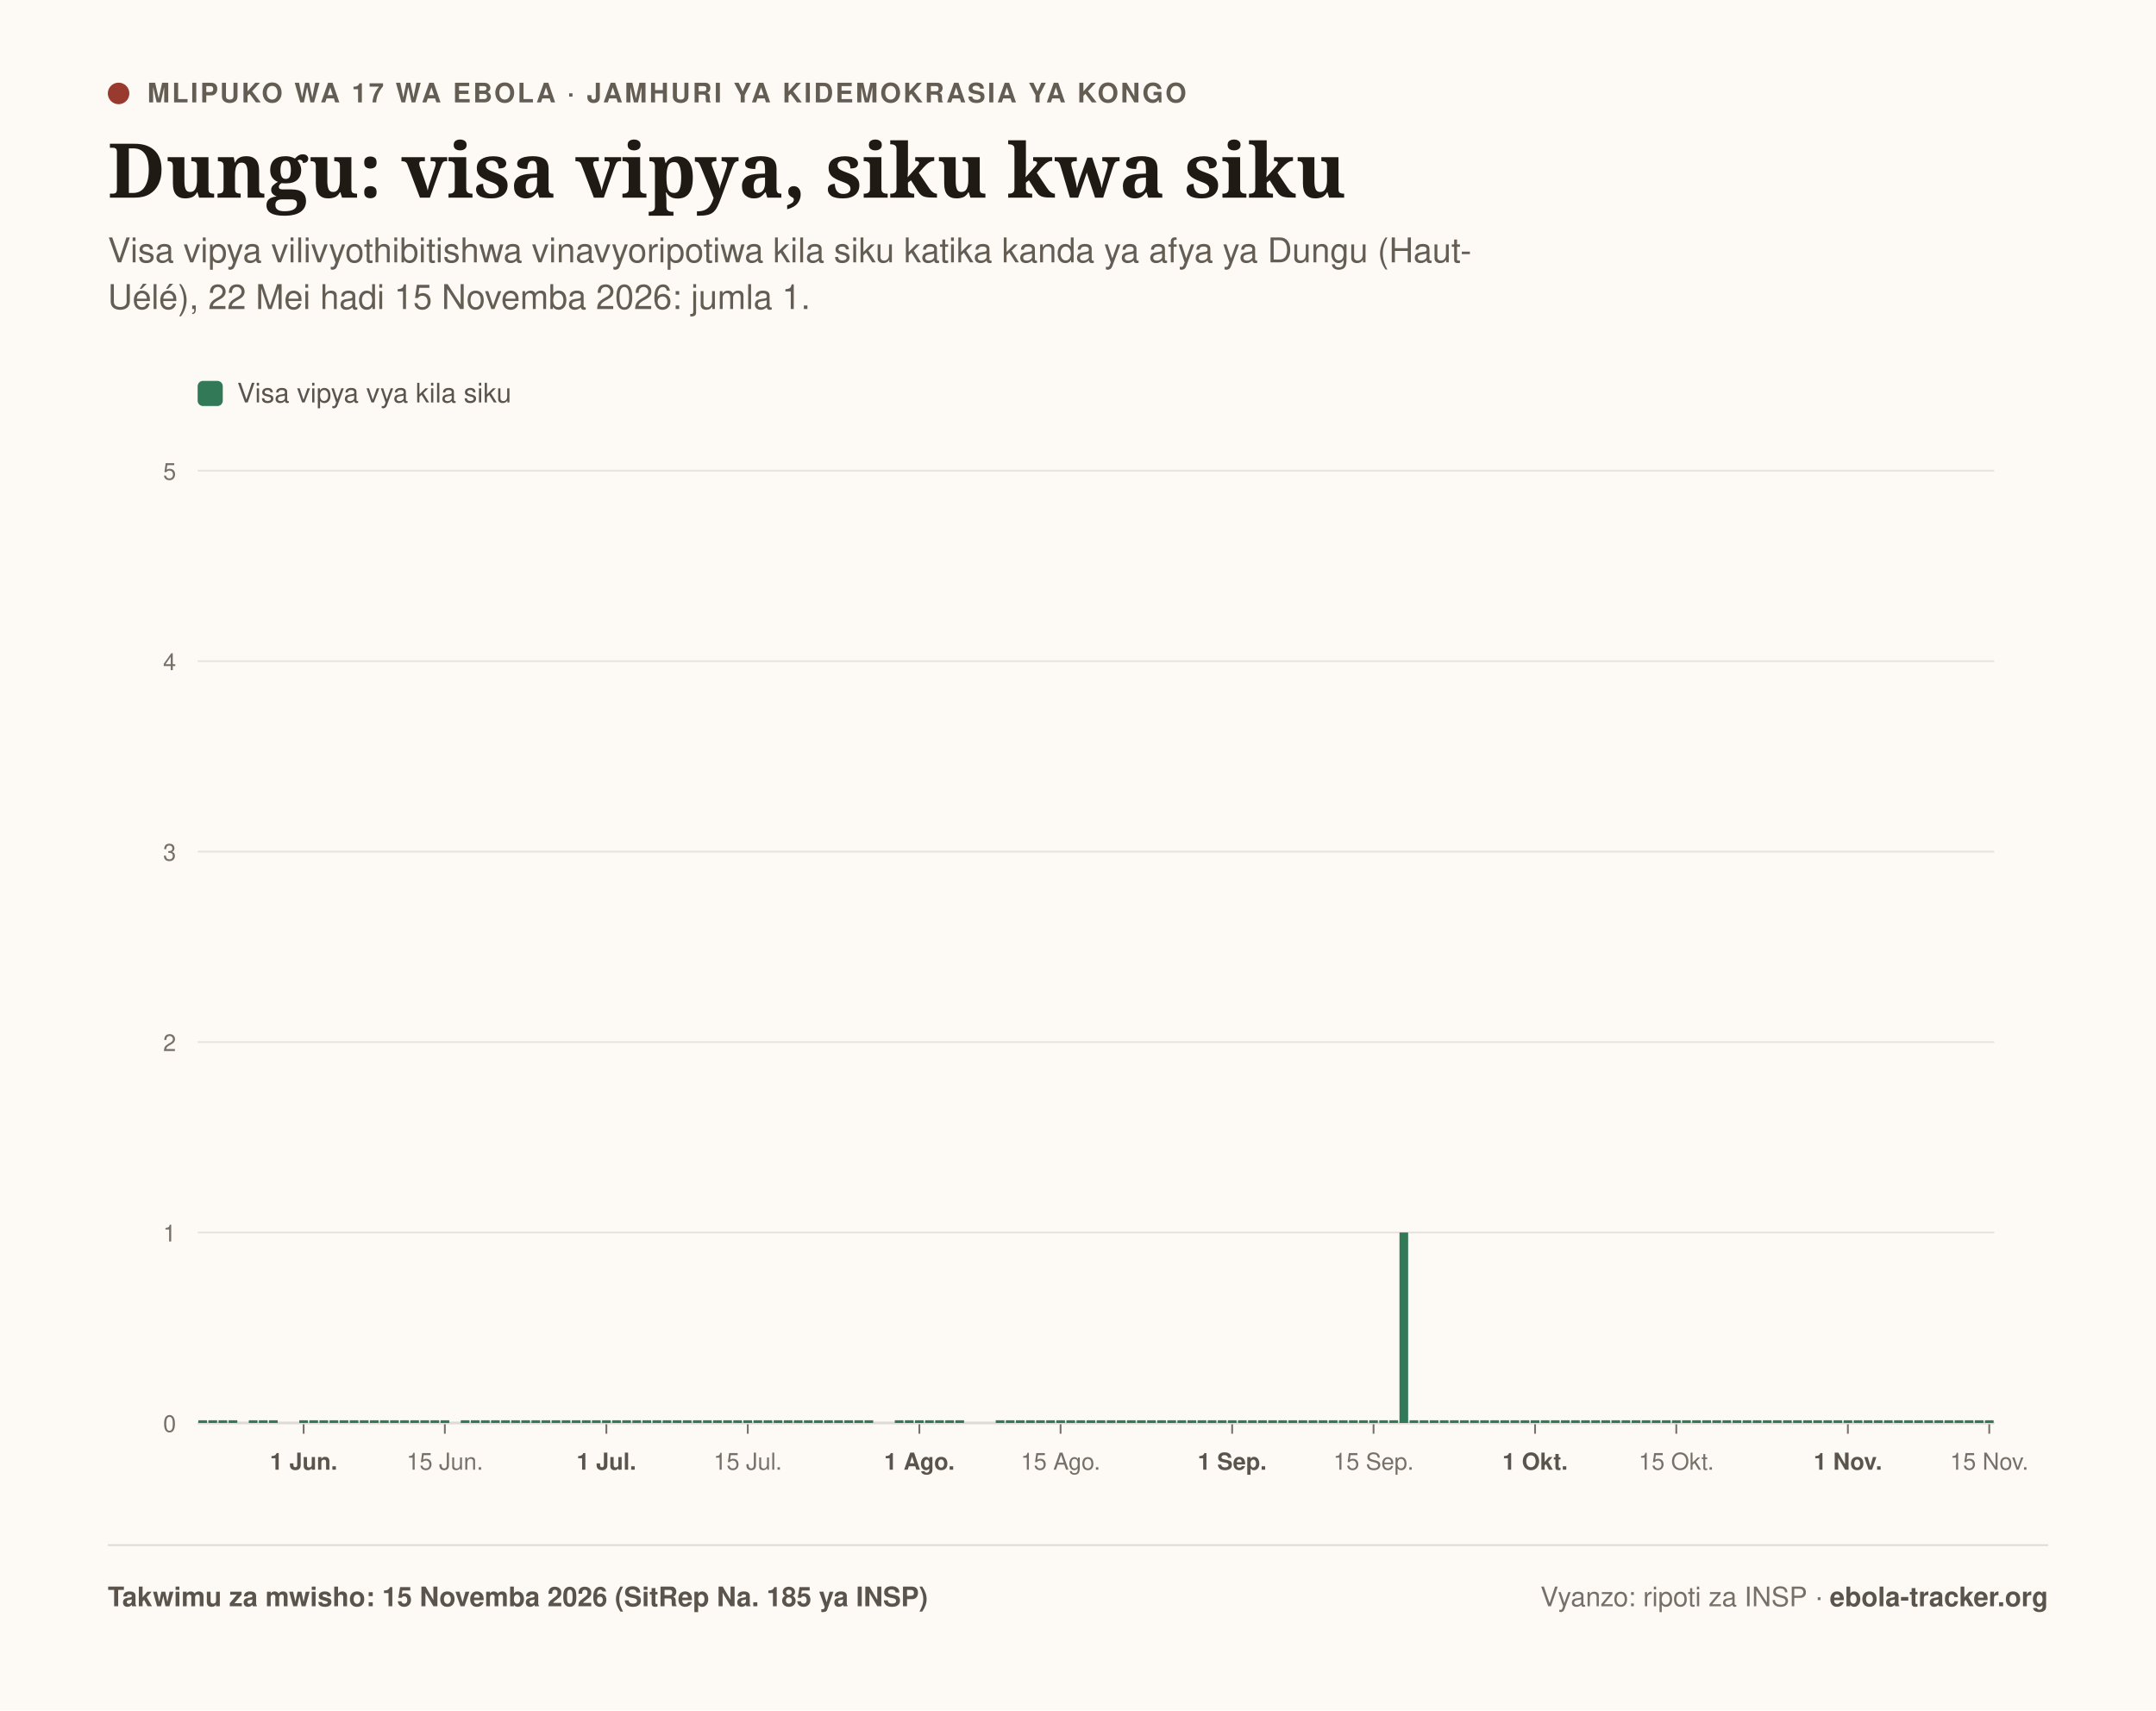
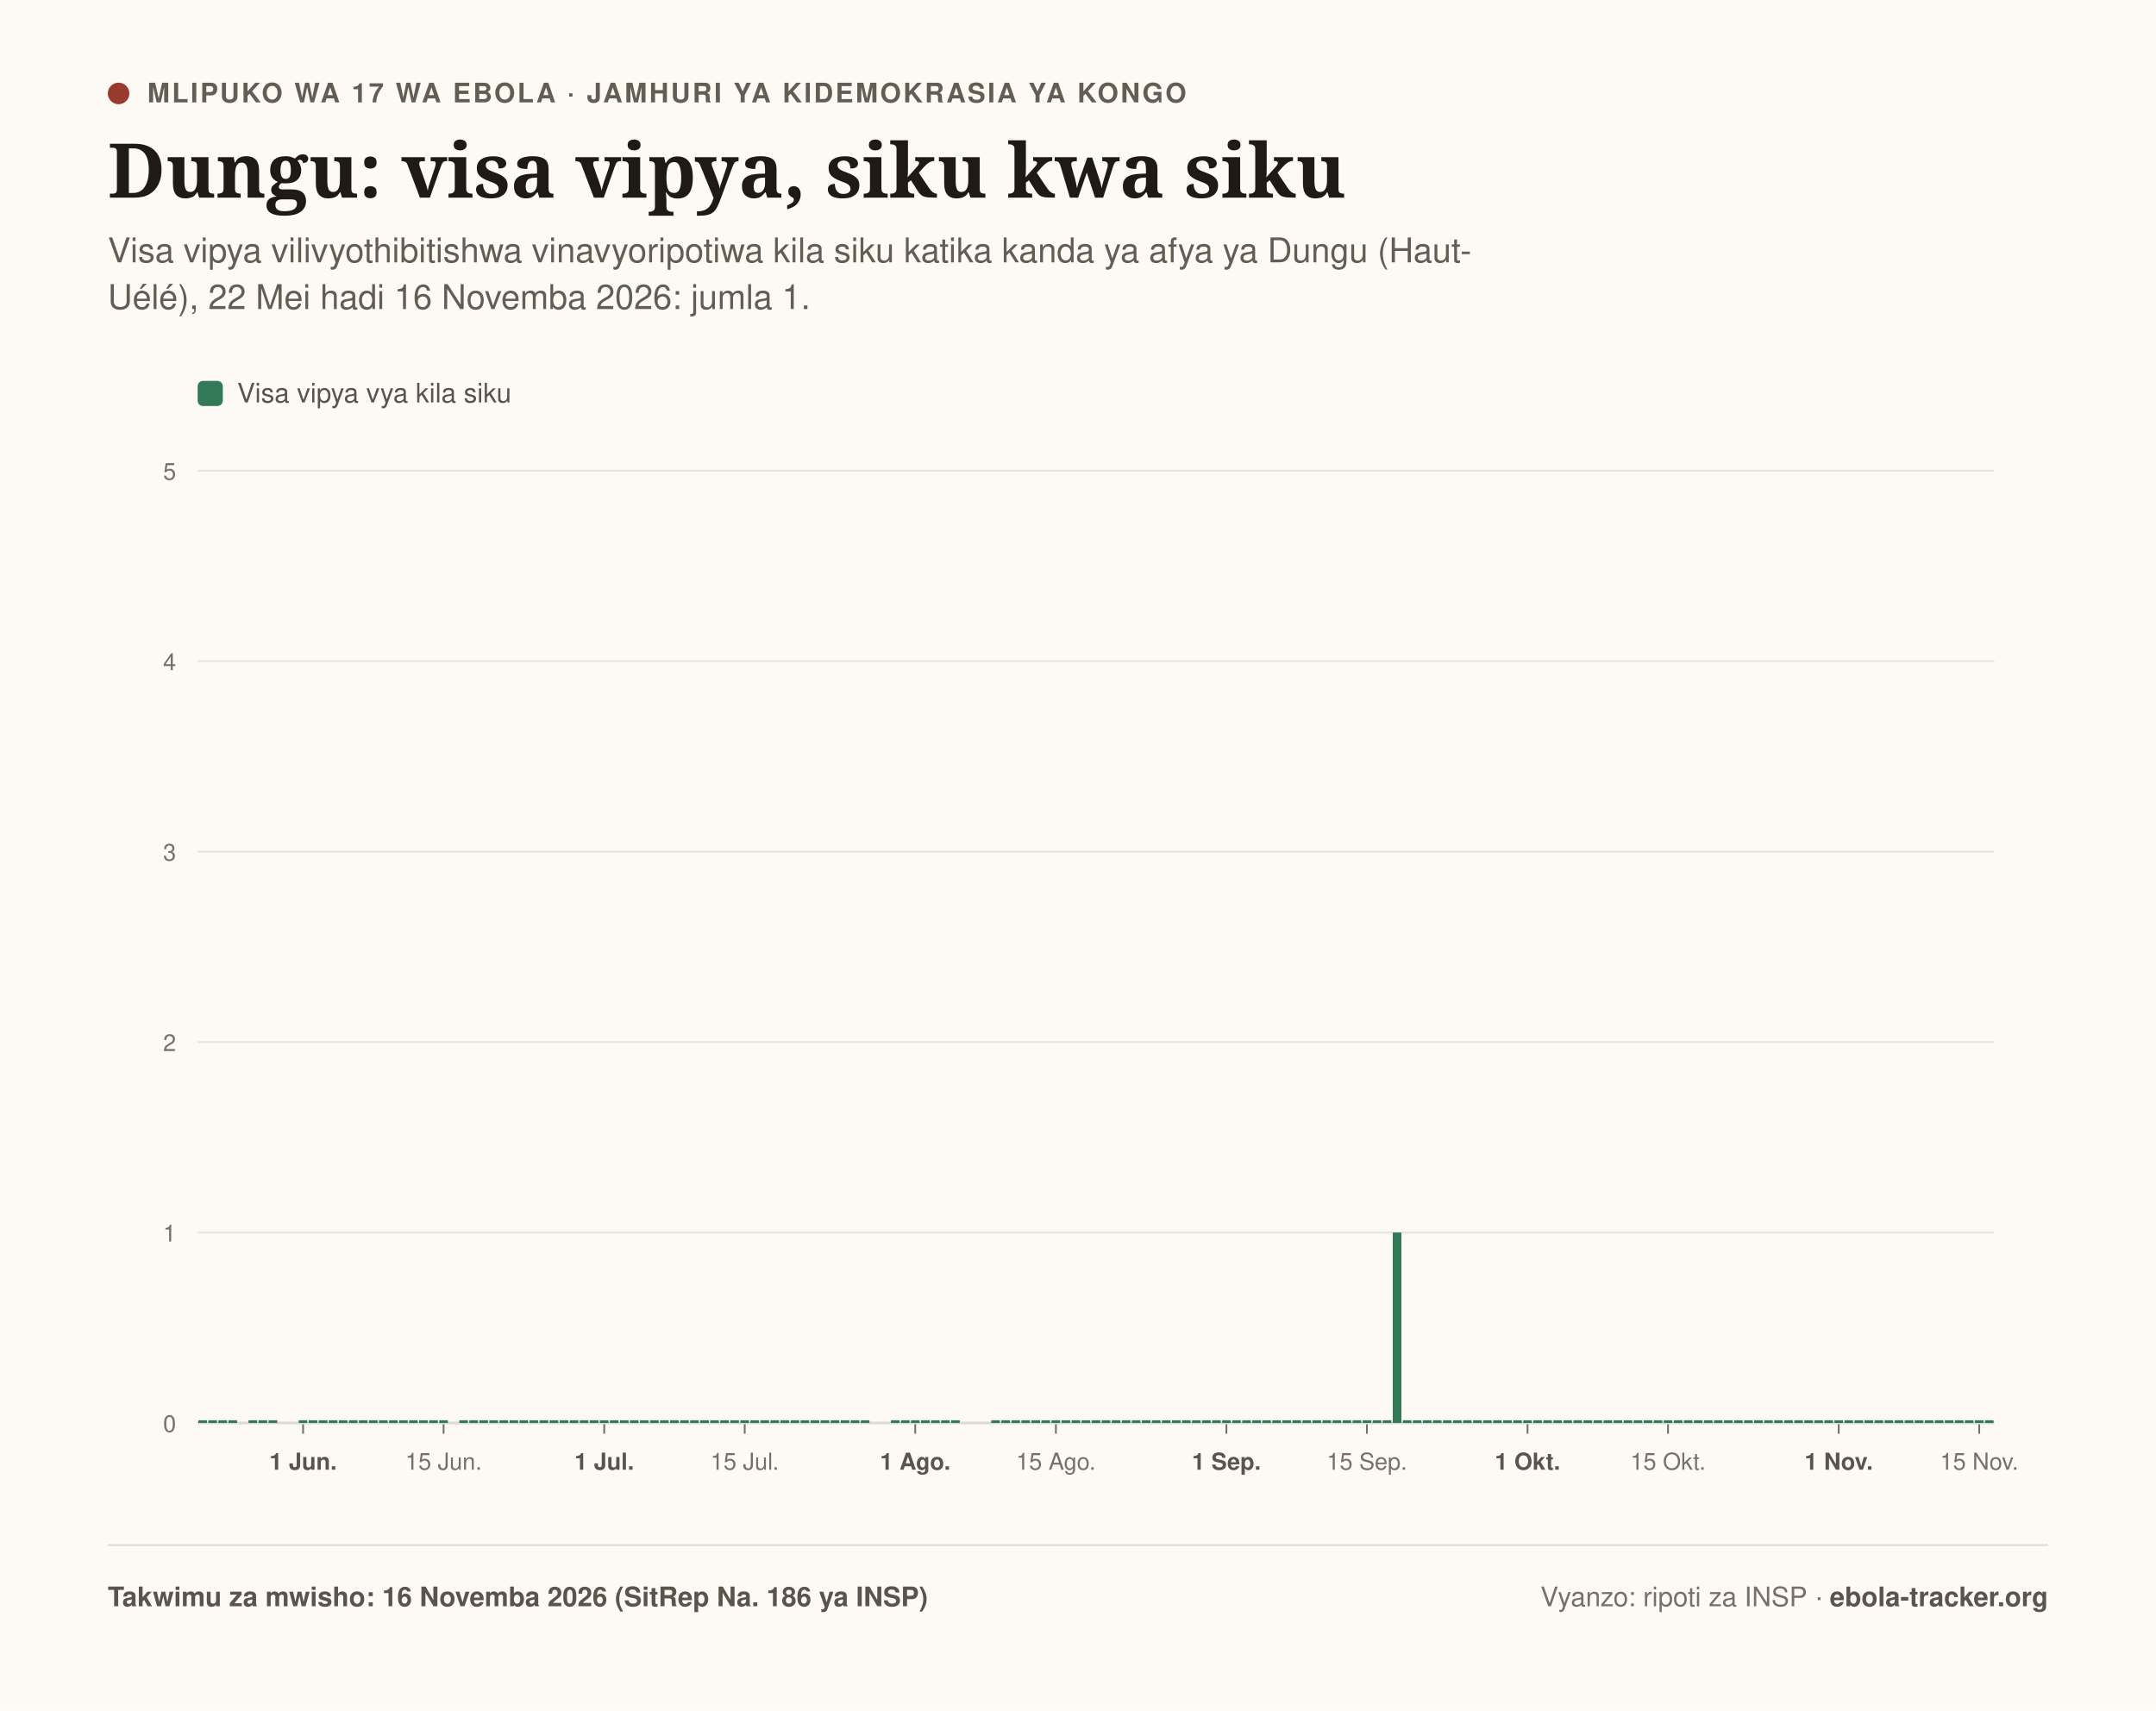
- <svg xmlns="http://www.w3.org/2000/svg" viewBox="0 0 1200 952" role="img" aria-label="Dungu: visa vipya, siku kwa siku. Visa vipya vilivyothibitishwa vinavyoripotiwa kila siku katika kanda ya afya ya Dungu (Haut-Uélé), 22 Mei hadi 15 Novemba 2026: jumla 1.">
+ <svg xmlns="http://www.w3.org/2000/svg" viewBox="0 0 1200 952" role="img" aria-label="Dungu: visa vipya, siku kwa siku. Visa vipya vilivyothibitishwa vinavyoripotiwa kila siku katika kanda ya afya ya Dungu (Haut-Uélé), 22 Mei hadi 16 Novemba 2026: jumla 1.">
  <rect width="1200" height="952" fill="#FDFAF6" />
  <circle cx="66" cy="52" r="6" fill="#993A2E" />
  <text x="82.0" y="57.0" font-family="'Public Sans',Helvetica,Arial,sans-serif" font-size="15" font-weight="700" fill="#635D54" text-anchor="start" letter-spacing=".08em">MLIPUKO WA 17 WA EBOLA · JAMHURI YA KIDEMOKRASIA YA KONGO</text>
  <text x="60.0" y="110.0" font-family="'Source Serif 4',Georgia,serif" font-size="42" font-weight="600" fill="#1F1A13" text-anchor="start">Dungu: visa vipya, siku kwa siku</text>
  <text x="60.0" y="146.0" font-family="'Public Sans',Helvetica,Arial,sans-serif" font-size="19" font-weight="400" fill="#635D54" text-anchor="start">Visa vipya vilivyothibitishwa vinavyoripotiwa kila siku katika kanda ya afya ya Dungu (Haut-</text>
-   <text x="60.0" y="172.0" font-family="'Public Sans',Helvetica,Arial,sans-serif" font-size="19" font-weight="400" fill="#635D54" text-anchor="start">Uélé), 22 Mei hadi 15 Novemba 2026: jumla 1.</text>
+   <text x="60.0" y="172.0" font-family="'Public Sans',Helvetica,Arial,sans-serif" font-size="19" font-weight="400" fill="#635D54" text-anchor="start">Uélé), 22 Mei hadi 16 Novemba 2026: jumla 1.</text>
  <rect x="110" y="212" width="14" height="14" rx="3" fill="#327957" />
  <text x="132.0" y="224.0" font-family="'Public Sans',Helvetica,Arial,sans-serif" font-size="15" font-weight="400" fill="#5A544C" text-anchor="start">Visa vipya vya kila siku</text>
  <line x1="110" x2="1110" y1="792.0" y2="792.0" stroke="#E7E4E0" />
  <text x="98.0" y="797.0" font-family="'Public Sans',Helvetica,Arial,sans-serif" font-size="13" font-weight="400" fill="#777068" text-anchor="end">0</text>
  <line x1="110" x2="1110" y1="686.0" y2="686.0" stroke="#E7E4E0" />
  <text x="98.0" y="691.0" font-family="'Public Sans',Helvetica,Arial,sans-serif" font-size="13" font-weight="400" fill="#777068" text-anchor="end">1</text>
  <line x1="110" x2="1110" y1="580.0" y2="580.0" stroke="#E7E4E0" />
  <text x="98.0" y="585.0" font-family="'Public Sans',Helvetica,Arial,sans-serif" font-size="13" font-weight="400" fill="#777068" text-anchor="end">2</text>
  <line x1="110" x2="1110" y1="474.0" y2="474.0" stroke="#E7E4E0" />
  <text x="98.0" y="479.0" font-family="'Public Sans',Helvetica,Arial,sans-serif" font-size="13" font-weight="400" fill="#777068" text-anchor="end">3</text>
  <line x1="110" x2="1110" y1="368.0" y2="368.0" stroke="#E7E4E0" />
  <text x="98.0" y="373.0" font-family="'Public Sans',Helvetica,Arial,sans-serif" font-size="13" font-weight="400" fill="#777068" text-anchor="end">4</text>
  <line x1="110" x2="1110" y1="262.0" y2="262.0" stroke="#E7E4E0" />
  <text x="98.0" y="267.0" font-family="'Public Sans',Helvetica,Arial,sans-serif" font-size="13" font-weight="400" fill="#777068" text-anchor="end">5</text>
-   <line x1="169.0" x2="169.0" y1="792" y2="798" stroke="#777068" />
-   <text x="169.0" y="818.0" font-family="'Public Sans',Helvetica,Arial,sans-serif" font-size="13" font-weight="600" fill="#5A544C" text-anchor="middle">1 Jun.</text>
-   <line x1="247.6" x2="247.6" y1="792" y2="798" stroke="#777068" />
-   <text x="247.6" y="818.0" font-family="'Public Sans',Helvetica,Arial,sans-serif" font-size="13" font-weight="400" fill="#777068" text-anchor="middle">15 Jun.</text>
-   <line x1="337.5" x2="337.5" y1="792" y2="798" stroke="#777068" />
-   <text x="337.5" y="818.0" font-family="'Public Sans',Helvetica,Arial,sans-serif" font-size="13" font-weight="600" fill="#5A544C" text-anchor="middle">1 Jul.</text>
-   <line x1="416.2" x2="416.2" y1="792" y2="798" stroke="#777068" />
-   <text x="416.2" y="818.0" font-family="'Public Sans',Helvetica,Arial,sans-serif" font-size="13" font-weight="400" fill="#777068" text-anchor="middle">15 Jul.</text>
-   <line x1="511.7" x2="511.7" y1="792" y2="798" stroke="#777068" />
-   <text x="511.7" y="818.0" font-family="'Public Sans',Helvetica,Arial,sans-serif" font-size="13" font-weight="600" fill="#5A544C" text-anchor="middle">1 Ago.</text>
-   <line x1="590.3" x2="590.3" y1="792" y2="798" stroke="#777068" />
-   <text x="590.3" y="818.0" font-family="'Public Sans',Helvetica,Arial,sans-serif" font-size="13" font-weight="400" fill="#777068" text-anchor="middle">15 Ago.</text>
-   <line x1="685.8" x2="685.8" y1="792" y2="798" stroke="#777068" />
-   <text x="685.8" y="818.0" font-family="'Public Sans',Helvetica,Arial,sans-serif" font-size="13" font-weight="600" fill="#5A544C" text-anchor="middle">1 Sep.</text>
-   <line x1="764.5" x2="764.5" y1="792" y2="798" stroke="#777068" />
-   <text x="764.5" y="818.0" font-family="'Public Sans',Helvetica,Arial,sans-serif" font-size="13" font-weight="400" fill="#777068" text-anchor="middle">15 Sep.</text>
-   <line x1="854.4" x2="854.4" y1="792" y2="798" stroke="#777068" />
-   <text x="854.4" y="818.0" font-family="'Public Sans',Helvetica,Arial,sans-serif" font-size="13" font-weight="600" fill="#5A544C" text-anchor="middle">1 Okt.</text>
-   <line x1="933.0" x2="933.0" y1="792" y2="798" stroke="#777068" />
-   <text x="933.0" y="818.0" font-family="'Public Sans',Helvetica,Arial,sans-serif" font-size="13" font-weight="400" fill="#777068" text-anchor="middle">15 Okt.</text>
-   <line x1="1028.5" x2="1028.5" y1="792" y2="798" stroke="#777068" />
-   <text x="1028.5" y="818.0" font-family="'Public Sans',Helvetica,Arial,sans-serif" font-size="13" font-weight="600" fill="#5A544C" text-anchor="middle">1 Nov.</text>
-   <line x1="1107.2" x2="1107.2" y1="792" y2="798" stroke="#777068" />
-   <text x="1107.2" y="818.0" font-family="'Public Sans',Helvetica,Arial,sans-serif" font-size="13" font-weight="400" fill="#777068" text-anchor="middle">15 Nov.</text>
+   <line x1="168.7" x2="168.7" y1="792" y2="798" stroke="#777068" />
+   <text x="168.7" y="818.0" font-family="'Public Sans',Helvetica,Arial,sans-serif" font-size="13" font-weight="600" fill="#5A544C" text-anchor="middle">1 Jun.</text>
+   <line x1="246.9" x2="246.9" y1="792" y2="798" stroke="#777068" />
+   <text x="246.9" y="818.0" font-family="'Public Sans',Helvetica,Arial,sans-serif" font-size="13" font-weight="400" fill="#777068" text-anchor="middle">15 Jun.</text>
+   <line x1="336.3" x2="336.3" y1="792" y2="798" stroke="#777068" />
+   <text x="336.3" y="818.0" font-family="'Public Sans',Helvetica,Arial,sans-serif" font-size="13" font-weight="600" fill="#5A544C" text-anchor="middle">1 Jul.</text>
+   <line x1="414.5" x2="414.5" y1="792" y2="798" stroke="#777068" />
+   <text x="414.5" y="818.0" font-family="'Public Sans',Helvetica,Arial,sans-serif" font-size="13" font-weight="400" fill="#777068" text-anchor="middle">15 Jul.</text>
+   <line x1="509.4" x2="509.4" y1="792" y2="798" stroke="#777068" />
+   <text x="509.4" y="818.0" font-family="'Public Sans',Helvetica,Arial,sans-serif" font-size="13" font-weight="600" fill="#5A544C" text-anchor="middle">1 Ago.</text>
+   <line x1="587.7" x2="587.7" y1="792" y2="798" stroke="#777068" />
+   <text x="587.7" y="818.0" font-family="'Public Sans',Helvetica,Arial,sans-serif" font-size="13" font-weight="400" fill="#777068" text-anchor="middle">15 Ago.</text>
+   <line x1="682.6" x2="682.6" y1="792" y2="798" stroke="#777068" />
+   <text x="682.6" y="818.0" font-family="'Public Sans',Helvetica,Arial,sans-serif" font-size="13" font-weight="600" fill="#5A544C" text-anchor="middle">1 Sep.</text>
+   <line x1="760.8" x2="760.8" y1="792" y2="798" stroke="#777068" />
+   <text x="760.8" y="818.0" font-family="'Public Sans',Helvetica,Arial,sans-serif" font-size="13" font-weight="400" fill="#777068" text-anchor="middle">15 Sep.</text>
+   <line x1="850.2" x2="850.2" y1="792" y2="798" stroke="#777068" />
+   <text x="850.2" y="818.0" font-family="'Public Sans',Helvetica,Arial,sans-serif" font-size="13" font-weight="600" fill="#5A544C" text-anchor="middle">1 Okt.</text>
+   <line x1="928.4" x2="928.4" y1="792" y2="798" stroke="#777068" />
+   <text x="928.4" y="818.0" font-family="'Public Sans',Helvetica,Arial,sans-serif" font-size="13" font-weight="400" fill="#777068" text-anchor="middle">15 Okt.</text>
+   <line x1="1023.4" x2="1023.4" y1="792" y2="798" stroke="#777068" />
+   <text x="1023.4" y="818.0" font-family="'Public Sans',Helvetica,Arial,sans-serif" font-size="13" font-weight="600" fill="#5A544C" text-anchor="middle">1 Nov.</text>
+   <line x1="1101.6" x2="1101.6" y1="792" y2="798" stroke="#777068" />
+   <text x="1101.6" y="818.0" font-family="'Public Sans',Helvetica,Arial,sans-serif" font-size="13" font-weight="400" fill="#777068" text-anchor="middle">15 Nov.</text>
  <line x1="110" x2="1110" y1="792" y2="792" stroke="#DEDAD5" stroke-width="1.5" />
-   <rect x="110.39" y="790.50" width="4.83" height="1.50" fill="#327957" />
-   <rect x="116.01" y="790.50" width="4.83" height="1.50" fill="#327957" />
-   <rect x="121.63" y="790.50" width="4.83" height="1.50" fill="#327957" />
-   <rect x="127.25" y="790.50" width="4.83" height="1.50" fill="#327957" />
-   <rect x="138.48" y="790.50" width="4.83" height="1.50" fill="#327957" />
-   <rect x="144.10" y="790.50" width="4.83" height="1.50" fill="#327957" />
-   <rect x="149.72" y="790.50" width="4.83" height="1.50" fill="#327957" />
-   <rect x="166.57" y="790.50" width="4.83" height="1.50" fill="#327957" />
-   <rect x="172.19" y="790.50" width="4.83" height="1.50" fill="#327957" />
-   <rect x="177.81" y="790.50" width="4.83" height="1.50" fill="#327957" />
-   <rect x="183.43" y="790.50" width="4.83" height="1.50" fill="#327957" />
-   <rect x="189.04" y="790.50" width="4.83" height="1.50" fill="#327957" />
-   <rect x="194.66" y="790.50" width="4.83" height="1.50" fill="#327957" />
-   <rect x="200.28" y="790.50" width="4.83" height="1.50" fill="#327957" />
-   <rect x="205.90" y="790.50" width="4.83" height="1.50" fill="#327957" />
-   <rect x="211.52" y="790.50" width="4.83" height="1.50" fill="#327957" />
-   <rect x="217.13" y="790.50" width="4.83" height="1.50" fill="#327957" />
-   <rect x="222.75" y="790.50" width="4.83" height="1.50" fill="#327957" />
-   <rect x="228.37" y="790.50" width="4.83" height="1.50" fill="#327957" />
-   <rect x="233.99" y="790.50" width="4.83" height="1.50" fill="#327957" />
-   <rect x="239.61" y="790.50" width="4.83" height="1.50" fill="#327957" />
-   <rect x="245.22" y="790.50" width="4.83" height="1.50" fill="#327957" />
-   <rect x="256.46" y="790.50" width="4.83" height="1.50" fill="#327957" />
-   <rect x="262.08" y="790.50" width="4.83" height="1.50" fill="#327957" />
-   <rect x="267.70" y="790.50" width="4.83" height="1.50" fill="#327957" />
-   <rect x="273.31" y="790.50" width="4.83" height="1.50" fill="#327957" />
-   <rect x="278.93" y="790.50" width="4.83" height="1.50" fill="#327957" />
-   <rect x="284.55" y="790.50" width="4.83" height="1.50" fill="#327957" />
-   <rect x="290.17" y="790.50" width="4.83" height="1.50" fill="#327957" />
-   <rect x="295.79" y="790.50" width="4.83" height="1.50" fill="#327957" />
-   <rect x="301.40" y="790.50" width="4.83" height="1.50" fill="#327957" />
-   <rect x="307.02" y="790.50" width="4.83" height="1.50" fill="#327957" />
-   <rect x="312.64" y="790.50" width="4.83" height="1.50" fill="#327957" />
-   <rect x="318.26" y="790.50" width="4.83" height="1.50" fill="#327957" />
-   <rect x="323.88" y="790.50" width="4.83" height="1.50" fill="#327957" />
-   <rect x="329.49" y="790.50" width="4.83" height="1.50" fill="#327957" />
-   <rect x="335.11" y="790.50" width="4.83" height="1.50" fill="#327957" />
-   <rect x="340.73" y="790.50" width="4.83" height="1.50" fill="#327957" />
-   <rect x="346.35" y="790.50" width="4.83" height="1.50" fill="#327957" />
-   <rect x="351.97" y="790.50" width="4.83" height="1.50" fill="#327957" />
-   <rect x="357.58" y="790.50" width="4.83" height="1.50" fill="#327957" />
-   <rect x="363.20" y="790.50" width="4.83" height="1.50" fill="#327957" />
-   <rect x="368.82" y="790.50" width="4.83" height="1.50" fill="#327957" />
-   <rect x="374.44" y="790.50" width="4.83" height="1.50" fill="#327957" />
-   <rect x="380.06" y="790.50" width="4.83" height="1.50" fill="#327957" />
-   <rect x="385.67" y="790.50" width="4.83" height="1.50" fill="#327957" />
-   <rect x="391.29" y="790.50" width="4.83" height="1.50" fill="#327957" />
-   <rect x="396.91" y="790.50" width="4.83" height="1.50" fill="#327957" />
-   <rect x="402.53" y="790.50" width="4.83" height="1.50" fill="#327957" />
-   <rect x="408.15" y="790.50" width="4.83" height="1.50" fill="#327957" />
-   <rect x="413.76" y="790.50" width="4.83" height="1.50" fill="#327957" />
-   <rect x="419.38" y="790.50" width="4.83" height="1.50" fill="#327957" />
-   <rect x="425.00" y="790.50" width="4.83" height="1.50" fill="#327957" />
-   <rect x="430.62" y="790.50" width="4.83" height="1.50" fill="#327957" />
-   <rect x="436.24" y="790.50" width="4.83" height="1.50" fill="#327957" />
-   <rect x="441.85" y="790.50" width="4.83" height="1.50" fill="#327957" />
-   <rect x="447.47" y="790.50" width="4.83" height="1.50" fill="#327957" />
-   <rect x="453.09" y="790.50" width="4.83" height="1.50" fill="#327957" />
-   <rect x="458.71" y="790.50" width="4.83" height="1.50" fill="#327957" />
-   <rect x="464.33" y="790.50" width="4.83" height="1.50" fill="#327957" />
-   <rect x="469.94" y="790.50" width="4.83" height="1.50" fill="#327957" />
-   <rect x="475.56" y="790.50" width="4.83" height="1.50" fill="#327957" />
-   <rect x="481.18" y="790.50" width="4.83" height="1.50" fill="#327957" />
-   <rect x="498.03" y="790.50" width="4.83" height="1.50" fill="#327957" />
-   <rect x="503.65" y="790.50" width="4.83" height="1.50" fill="#327957" />
-   <rect x="509.27" y="790.50" width="4.83" height="1.50" fill="#327957" />
-   <rect x="514.89" y="790.50" width="4.83" height="1.50" fill="#327957" />
-   <rect x="520.51" y="790.50" width="4.83" height="1.50" fill="#327957" />
-   <rect x="526.12" y="790.50" width="4.83" height="1.50" fill="#327957" />
-   <rect x="531.74" y="790.50" width="4.83" height="1.50" fill="#327957" />
-   <rect x="554.21" y="790.50" width="4.83" height="1.50" fill="#327957" />
-   <rect x="559.83" y="790.50" width="4.83" height="1.50" fill="#327957" />
-   <rect x="565.45" y="790.50" width="4.83" height="1.50" fill="#327957" />
-   <rect x="571.07" y="790.50" width="4.83" height="1.50" fill="#327957" />
-   <rect x="576.69" y="790.50" width="4.83" height="1.50" fill="#327957" />
-   <rect x="582.30" y="790.50" width="4.83" height="1.50" fill="#327957" />
-   <rect x="587.92" y="790.50" width="4.83" height="1.50" fill="#327957" />
-   <rect x="593.54" y="790.50" width="4.83" height="1.50" fill="#327957" />
-   <rect x="599.16" y="790.50" width="4.83" height="1.50" fill="#327957" />
-   <rect x="604.78" y="790.50" width="4.83" height="1.50" fill="#327957" />
-   <rect x="610.39" y="790.50" width="4.83" height="1.50" fill="#327957" />
-   <rect x="616.01" y="790.50" width="4.83" height="1.50" fill="#327957" />
-   <rect x="621.63" y="790.50" width="4.83" height="1.50" fill="#327957" />
-   <rect x="627.25" y="790.50" width="4.83" height="1.50" fill="#327957" />
-   <rect x="632.87" y="790.50" width="4.83" height="1.50" fill="#327957" />
-   <rect x="638.48" y="790.50" width="4.83" height="1.50" fill="#327957" />
-   <rect x="644.10" y="790.50" width="4.83" height="1.50" fill="#327957" />
-   <rect x="649.72" y="790.50" width="4.83" height="1.50" fill="#327957" />
-   <rect x="655.34" y="790.50" width="4.83" height="1.50" fill="#327957" />
-   <rect x="660.96" y="790.50" width="4.83" height="1.50" fill="#327957" />
-   <rect x="666.57" y="790.50" width="4.83" height="1.50" fill="#327957" />
-   <rect x="672.19" y="790.50" width="4.83" height="1.50" fill="#327957" />
-   <rect x="677.81" y="790.50" width="4.83" height="1.50" fill="#327957" />
-   <rect x="683.43" y="790.50" width="4.83" height="1.50" fill="#327957" />
-   <rect x="689.04" y="790.50" width="4.83" height="1.50" fill="#327957" />
-   <rect x="694.66" y="790.50" width="4.83" height="1.50" fill="#327957" />
-   <rect x="700.28" y="790.50" width="4.83" height="1.50" fill="#327957" />
-   <rect x="705.90" y="790.50" width="4.83" height="1.50" fill="#327957" />
-   <rect x="711.52" y="790.50" width="4.83" height="1.50" fill="#327957" />
-   <rect x="717.13" y="790.50" width="4.83" height="1.50" fill="#327957" />
-   <rect x="722.75" y="790.50" width="4.83" height="1.50" fill="#327957" />
-   <rect x="728.37" y="790.50" width="4.83" height="1.50" fill="#327957" />
-   <rect x="733.99" y="790.50" width="4.83" height="1.50" fill="#327957" />
-   <rect x="739.61" y="790.50" width="4.83" height="1.50" fill="#327957" />
-   <rect x="745.22" y="790.50" width="4.83" height="1.50" fill="#327957" />
-   <rect x="750.84" y="790.50" width="4.83" height="1.50" fill="#327957" />
-   <rect x="756.46" y="790.50" width="4.83" height="1.50" fill="#327957" />
-   <rect x="762.08" y="790.50" width="4.83" height="1.50" fill="#327957" />
-   <rect x="767.70" y="790.50" width="4.83" height="1.50" fill="#327957" />
-   <rect x="773.31" y="790.50" width="4.83" height="1.50" fill="#327957" />
-   <rect x="778.93" y="686.00" width="4.83" height="106.00" fill="#327957" />
-   <rect x="784.55" y="790.50" width="4.83" height="1.50" fill="#327957" />
-   <rect x="790.17" y="790.50" width="4.83" height="1.50" fill="#327957" />
-   <rect x="795.79" y="790.50" width="4.83" height="1.50" fill="#327957" />
-   <rect x="801.40" y="790.50" width="4.83" height="1.50" fill="#327957" />
-   <rect x="807.02" y="790.50" width="4.83" height="1.50" fill="#327957" />
-   <rect x="812.64" y="790.50" width="4.83" height="1.50" fill="#327957" />
-   <rect x="818.26" y="790.50" width="4.83" height="1.50" fill="#327957" />
-   <rect x="823.88" y="790.50" width="4.83" height="1.50" fill="#327957" />
-   <rect x="829.49" y="790.50" width="4.83" height="1.50" fill="#327957" />
-   <rect x="835.11" y="790.50" width="4.83" height="1.50" fill="#327957" />
-   <rect x="840.73" y="790.50" width="4.83" height="1.50" fill="#327957" />
-   <rect x="846.35" y="790.50" width="4.83" height="1.50" fill="#327957" />
-   <rect x="851.97" y="790.50" width="4.83" height="1.50" fill="#327957" />
-   <rect x="857.58" y="790.50" width="4.83" height="1.50" fill="#327957" />
-   <rect x="863.20" y="790.50" width="4.83" height="1.50" fill="#327957" />
-   <rect x="868.82" y="790.50" width="4.83" height="1.50" fill="#327957" />
-   <rect x="874.44" y="790.50" width="4.83" height="1.50" fill="#327957" />
-   <rect x="880.06" y="790.50" width="4.83" height="1.50" fill="#327957" />
-   <rect x="885.67" y="790.50" width="4.83" height="1.50" fill="#327957" />
-   <rect x="891.29" y="790.50" width="4.83" height="1.50" fill="#327957" />
-   <rect x="896.91" y="790.50" width="4.83" height="1.50" fill="#327957" />
-   <rect x="902.53" y="790.50" width="4.83" height="1.50" fill="#327957" />
-   <rect x="908.15" y="790.50" width="4.83" height="1.50" fill="#327957" />
-   <rect x="913.76" y="790.50" width="4.83" height="1.50" fill="#327957" />
-   <rect x="919.38" y="790.50" width="4.83" height="1.50" fill="#327957" />
-   <rect x="925.00" y="790.50" width="4.83" height="1.50" fill="#327957" />
-   <rect x="930.62" y="790.50" width="4.83" height="1.50" fill="#327957" />
-   <rect x="936.24" y="790.50" width="4.83" height="1.50" fill="#327957" />
-   <rect x="941.85" y="790.50" width="4.83" height="1.50" fill="#327957" />
-   <rect x="947.47" y="790.50" width="4.83" height="1.50" fill="#327957" />
-   <rect x="953.09" y="790.50" width="4.83" height="1.50" fill="#327957" />
-   <rect x="958.71" y="790.50" width="4.83" height="1.50" fill="#327957" />
-   <rect x="964.33" y="790.50" width="4.83" height="1.50" fill="#327957" />
-   <rect x="969.94" y="790.50" width="4.83" height="1.50" fill="#327957" />
-   <rect x="975.56" y="790.50" width="4.83" height="1.50" fill="#327957" />
-   <rect x="981.18" y="790.50" width="4.83" height="1.50" fill="#327957" />
-   <rect x="986.80" y="790.50" width="4.83" height="1.50" fill="#327957" />
-   <rect x="992.42" y="790.50" width="4.83" height="1.50" fill="#327957" />
-   <rect x="998.03" y="790.50" width="4.83" height="1.50" fill="#327957" />
-   <rect x="1003.65" y="790.50" width="4.83" height="1.50" fill="#327957" />
-   <rect x="1009.27" y="790.50" width="4.83" height="1.50" fill="#327957" />
-   <rect x="1014.89" y="790.50" width="4.83" height="1.50" fill="#327957" />
-   <rect x="1020.51" y="790.50" width="4.83" height="1.50" fill="#327957" />
-   <rect x="1026.12" y="790.50" width="4.83" height="1.50" fill="#327957" />
-   <rect x="1031.74" y="790.50" width="4.83" height="1.50" fill="#327957" />
-   <rect x="1037.36" y="790.50" width="4.83" height="1.50" fill="#327957" />
-   <rect x="1042.98" y="790.50" width="4.83" height="1.50" fill="#327957" />
-   <rect x="1048.60" y="790.50" width="4.83" height="1.50" fill="#327957" />
-   <rect x="1054.21" y="790.50" width="4.83" height="1.50" fill="#327957" />
-   <rect x="1059.83" y="790.50" width="4.83" height="1.50" fill="#327957" />
-   <rect x="1065.45" y="790.50" width="4.83" height="1.50" fill="#327957" />
-   <rect x="1071.07" y="790.50" width="4.83" height="1.50" fill="#327957" />
-   <rect x="1076.69" y="790.50" width="4.83" height="1.50" fill="#327957" />
-   <rect x="1082.30" y="790.50" width="4.83" height="1.50" fill="#327957" />
-   <rect x="1087.92" y="790.50" width="4.83" height="1.50" fill="#327957" />
-   <rect x="1093.54" y="790.50" width="4.83" height="1.50" fill="#327957" />
-   <rect x="1099.16" y="790.50" width="4.83" height="1.50" fill="#327957" />
-   <rect x="1104.78" y="790.50" width="4.83" height="1.50" fill="#327957" />
+   <rect x="110.39" y="790.50" width="4.80" height="1.50" fill="#327957" />
+   <rect x="115.98" y="790.50" width="4.80" height="1.50" fill="#327957" />
+   <rect x="121.56" y="790.50" width="4.80" height="1.50" fill="#327957" />
+   <rect x="127.15" y="790.50" width="4.80" height="1.50" fill="#327957" />
+   <rect x="138.32" y="790.50" width="4.80" height="1.50" fill="#327957" />
+   <rect x="143.91" y="790.50" width="4.80" height="1.50" fill="#327957" />
+   <rect x="149.50" y="790.50" width="4.80" height="1.50" fill="#327957" />
+   <rect x="166.26" y="790.50" width="4.80" height="1.50" fill="#327957" />
+   <rect x="171.84" y="790.50" width="4.80" height="1.50" fill="#327957" />
+   <rect x="177.43" y="790.50" width="4.80" height="1.50" fill="#327957" />
+   <rect x="183.02" y="790.50" width="4.80" height="1.50" fill="#327957" />
+   <rect x="188.60" y="790.50" width="4.80" height="1.50" fill="#327957" />
+   <rect x="194.19" y="790.50" width="4.80" height="1.50" fill="#327957" />
+   <rect x="199.78" y="790.50" width="4.80" height="1.50" fill="#327957" />
+   <rect x="205.36" y="790.50" width="4.80" height="1.50" fill="#327957" />
+   <rect x="210.95" y="790.50" width="4.80" height="1.50" fill="#327957" />
+   <rect x="216.54" y="790.50" width="4.80" height="1.50" fill="#327957" />
+   <rect x="222.12" y="790.50" width="4.80" height="1.50" fill="#327957" />
+   <rect x="227.71" y="790.50" width="4.80" height="1.50" fill="#327957" />
+   <rect x="233.30" y="790.50" width="4.80" height="1.50" fill="#327957" />
+   <rect x="238.88" y="790.50" width="4.80" height="1.50" fill="#327957" />
+   <rect x="244.47" y="790.50" width="4.80" height="1.50" fill="#327957" />
+   <rect x="255.64" y="790.50" width="4.80" height="1.50" fill="#327957" />
+   <rect x="261.23" y="790.50" width="4.80" height="1.50" fill="#327957" />
+   <rect x="266.82" y="790.50" width="4.80" height="1.50" fill="#327957" />
+   <rect x="272.40" y="790.50" width="4.80" height="1.50" fill="#327957" />
+   <rect x="277.99" y="790.50" width="4.80" height="1.50" fill="#327957" />
+   <rect x="283.58" y="790.50" width="4.80" height="1.50" fill="#327957" />
+   <rect x="289.16" y="790.50" width="4.80" height="1.50" fill="#327957" />
+   <rect x="294.75" y="790.50" width="4.80" height="1.50" fill="#327957" />
+   <rect x="300.34" y="790.50" width="4.80" height="1.50" fill="#327957" />
+   <rect x="305.92" y="790.50" width="4.80" height="1.50" fill="#327957" />
+   <rect x="311.51" y="790.50" width="4.80" height="1.50" fill="#327957" />
+   <rect x="317.09" y="790.50" width="4.80" height="1.50" fill="#327957" />
+   <rect x="322.68" y="790.50" width="4.80" height="1.50" fill="#327957" />
+   <rect x="328.27" y="790.50" width="4.80" height="1.50" fill="#327957" />
+   <rect x="333.85" y="790.50" width="4.80" height="1.50" fill="#327957" />
+   <rect x="339.44" y="790.50" width="4.80" height="1.50" fill="#327957" />
+   <rect x="345.03" y="790.50" width="4.80" height="1.50" fill="#327957" />
+   <rect x="350.61" y="790.50" width="4.80" height="1.50" fill="#327957" />
+   <rect x="356.20" y="790.50" width="4.80" height="1.50" fill="#327957" />
+   <rect x="361.79" y="790.50" width="4.80" height="1.50" fill="#327957" />
+   <rect x="367.37" y="790.50" width="4.80" height="1.50" fill="#327957" />
+   <rect x="372.96" y="790.50" width="4.80" height="1.50" fill="#327957" />
+   <rect x="378.55" y="790.50" width="4.80" height="1.50" fill="#327957" />
+   <rect x="384.13" y="790.50" width="4.80" height="1.50" fill="#327957" />
+   <rect x="389.72" y="790.50" width="4.80" height="1.50" fill="#327957" />
+   <rect x="395.31" y="790.50" width="4.80" height="1.50" fill="#327957" />
+   <rect x="400.89" y="790.50" width="4.80" height="1.50" fill="#327957" />
+   <rect x="406.48" y="790.50" width="4.80" height="1.50" fill="#327957" />
+   <rect x="412.07" y="790.50" width="4.80" height="1.50" fill="#327957" />
+   <rect x="417.65" y="790.50" width="4.80" height="1.50" fill="#327957" />
+   <rect x="423.24" y="790.50" width="4.80" height="1.50" fill="#327957" />
+   <rect x="428.83" y="790.50" width="4.80" height="1.50" fill="#327957" />
+   <rect x="434.41" y="790.50" width="4.80" height="1.50" fill="#327957" />
+   <rect x="440.00" y="790.50" width="4.80" height="1.50" fill="#327957" />
+   <rect x="445.59" y="790.50" width="4.80" height="1.50" fill="#327957" />
+   <rect x="451.17" y="790.50" width="4.80" height="1.50" fill="#327957" />
+   <rect x="456.76" y="790.50" width="4.80" height="1.50" fill="#327957" />
+   <rect x="462.35" y="790.50" width="4.80" height="1.50" fill="#327957" />
+   <rect x="467.93" y="790.50" width="4.80" height="1.50" fill="#327957" />
+   <rect x="473.52" y="790.50" width="4.80" height="1.50" fill="#327957" />
+   <rect x="479.11" y="790.50" width="4.80" height="1.50" fill="#327957" />
+   <rect x="495.87" y="790.50" width="4.80" height="1.50" fill="#327957" />
+   <rect x="501.45" y="790.50" width="4.80" height="1.50" fill="#327957" />
+   <rect x="507.04" y="790.50" width="4.80" height="1.50" fill="#327957" />
+   <rect x="512.63" y="790.50" width="4.80" height="1.50" fill="#327957" />
+   <rect x="518.21" y="790.50" width="4.80" height="1.50" fill="#327957" />
+   <rect x="523.80" y="790.50" width="4.80" height="1.50" fill="#327957" />
+   <rect x="529.39" y="790.50" width="4.80" height="1.50" fill="#327957" />
+   <rect x="551.73" y="790.50" width="4.80" height="1.50" fill="#327957" />
+   <rect x="557.32" y="790.50" width="4.80" height="1.50" fill="#327957" />
+   <rect x="562.91" y="790.50" width="4.80" height="1.50" fill="#327957" />
+   <rect x="568.49" y="790.50" width="4.80" height="1.50" fill="#327957" />
+   <rect x="574.08" y="790.50" width="4.80" height="1.50" fill="#327957" />
+   <rect x="579.66" y="790.50" width="4.80" height="1.50" fill="#327957" />
+   <rect x="585.25" y="790.50" width="4.80" height="1.50" fill="#327957" />
+   <rect x="590.84" y="790.50" width="4.80" height="1.50" fill="#327957" />
+   <rect x="596.42" y="790.50" width="4.80" height="1.50" fill="#327957" />
+   <rect x="602.01" y="790.50" width="4.80" height="1.50" fill="#327957" />
+   <rect x="607.60" y="790.50" width="4.80" height="1.50" fill="#327957" />
+   <rect x="613.18" y="790.50" width="4.80" height="1.50" fill="#327957" />
+   <rect x="618.77" y="790.50" width="4.80" height="1.50" fill="#327957" />
+   <rect x="624.36" y="790.50" width="4.80" height="1.50" fill="#327957" />
+   <rect x="629.94" y="790.50" width="4.80" height="1.50" fill="#327957" />
+   <rect x="635.53" y="790.50" width="4.80" height="1.50" fill="#327957" />
+   <rect x="641.12" y="790.50" width="4.80" height="1.50" fill="#327957" />
+   <rect x="646.70" y="790.50" width="4.80" height="1.50" fill="#327957" />
+   <rect x="652.29" y="790.50" width="4.80" height="1.50" fill="#327957" />
+   <rect x="657.88" y="790.50" width="4.80" height="1.50" fill="#327957" />
+   <rect x="663.46" y="790.50" width="4.80" height="1.50" fill="#327957" />
+   <rect x="669.05" y="790.50" width="4.80" height="1.50" fill="#327957" />
+   <rect x="674.64" y="790.50" width="4.80" height="1.50" fill="#327957" />
+   <rect x="680.22" y="790.50" width="4.80" height="1.50" fill="#327957" />
+   <rect x="685.81" y="790.50" width="4.80" height="1.50" fill="#327957" />
+   <rect x="691.40" y="790.50" width="4.80" height="1.50" fill="#327957" />
+   <rect x="696.98" y="790.50" width="4.80" height="1.50" fill="#327957" />
+   <rect x="702.57" y="790.50" width="4.80" height="1.50" fill="#327957" />
+   <rect x="708.16" y="790.50" width="4.80" height="1.50" fill="#327957" />
+   <rect x="713.74" y="790.50" width="4.80" height="1.50" fill="#327957" />
+   <rect x="719.33" y="790.50" width="4.80" height="1.50" fill="#327957" />
+   <rect x="724.92" y="790.50" width="4.80" height="1.50" fill="#327957" />
+   <rect x="730.50" y="790.50" width="4.80" height="1.50" fill="#327957" />
+   <rect x="736.09" y="790.50" width="4.80" height="1.50" fill="#327957" />
+   <rect x="741.68" y="790.50" width="4.80" height="1.50" fill="#327957" />
+   <rect x="747.26" y="790.50" width="4.80" height="1.50" fill="#327957" />
+   <rect x="752.85" y="790.50" width="4.80" height="1.50" fill="#327957" />
+   <rect x="758.44" y="790.50" width="4.80" height="1.50" fill="#327957" />
+   <rect x="764.02" y="790.50" width="4.80" height="1.50" fill="#327957" />
+   <rect x="769.61" y="790.50" width="4.80" height="1.50" fill="#327957" />
+   <rect x="775.20" y="686.00" width="4.80" height="106.00" fill="#327957" />
+   <rect x="780.78" y="790.50" width="4.80" height="1.50" fill="#327957" />
+   <rect x="786.37" y="790.50" width="4.80" height="1.50" fill="#327957" />
+   <rect x="791.96" y="790.50" width="4.80" height="1.50" fill="#327957" />
+   <rect x="797.54" y="790.50" width="4.80" height="1.50" fill="#327957" />
+   <rect x="803.13" y="790.50" width="4.80" height="1.50" fill="#327957" />
+   <rect x="808.72" y="790.50" width="4.80" height="1.50" fill="#327957" />
+   <rect x="814.30" y="790.50" width="4.80" height="1.50" fill="#327957" />
+   <rect x="819.89" y="790.50" width="4.80" height="1.50" fill="#327957" />
+   <rect x="825.47" y="790.50" width="4.80" height="1.50" fill="#327957" />
+   <rect x="831.06" y="790.50" width="4.80" height="1.50" fill="#327957" />
+   <rect x="836.65" y="790.50" width="4.80" height="1.50" fill="#327957" />
+   <rect x="842.23" y="790.50" width="4.80" height="1.50" fill="#327957" />
+   <rect x="847.82" y="790.50" width="4.80" height="1.50" fill="#327957" />
+   <rect x="853.41" y="790.50" width="4.80" height="1.50" fill="#327957" />
+   <rect x="858.99" y="790.50" width="4.80" height="1.50" fill="#327957" />
+   <rect x="864.58" y="790.50" width="4.80" height="1.50" fill="#327957" />
+   <rect x="870.17" y="790.50" width="4.80" height="1.50" fill="#327957" />
+   <rect x="875.75" y="790.50" width="4.80" height="1.50" fill="#327957" />
+   <rect x="881.34" y="790.50" width="4.80" height="1.50" fill="#327957" />
+   <rect x="886.93" y="790.50" width="4.80" height="1.50" fill="#327957" />
+   <rect x="892.51" y="790.50" width="4.80" height="1.50" fill="#327957" />
+   <rect x="898.10" y="790.50" width="4.80" height="1.50" fill="#327957" />
+   <rect x="903.69" y="790.50" width="4.80" height="1.50" fill="#327957" />
+   <rect x="909.27" y="790.50" width="4.80" height="1.50" fill="#327957" />
+   <rect x="914.86" y="790.50" width="4.80" height="1.50" fill="#327957" />
+   <rect x="920.45" y="790.50" width="4.80" height="1.50" fill="#327957" />
+   <rect x="926.03" y="790.50" width="4.80" height="1.50" fill="#327957" />
+   <rect x="931.62" y="790.50" width="4.80" height="1.50" fill="#327957" />
+   <rect x="937.21" y="790.50" width="4.80" height="1.50" fill="#327957" />
+   <rect x="942.79" y="790.50" width="4.80" height="1.50" fill="#327957" />
+   <rect x="948.38" y="790.50" width="4.80" height="1.50" fill="#327957" />
+   <rect x="953.97" y="790.50" width="4.80" height="1.50" fill="#327957" />
+   <rect x="959.55" y="790.50" width="4.80" height="1.50" fill="#327957" />
+   <rect x="965.14" y="790.50" width="4.80" height="1.50" fill="#327957" />
+   <rect x="970.73" y="790.50" width="4.80" height="1.50" fill="#327957" />
+   <rect x="976.31" y="790.50" width="4.80" height="1.50" fill="#327957" />
+   <rect x="981.90" y="790.50" width="4.80" height="1.50" fill="#327957" />
+   <rect x="987.49" y="790.50" width="4.80" height="1.50" fill="#327957" />
+   <rect x="993.07" y="790.50" width="4.80" height="1.50" fill="#327957" />
+   <rect x="998.66" y="790.50" width="4.80" height="1.50" fill="#327957" />
+   <rect x="1004.25" y="790.50" width="4.80" height="1.50" fill="#327957" />
+   <rect x="1009.83" y="790.50" width="4.80" height="1.50" fill="#327957" />
+   <rect x="1015.42" y="790.50" width="4.80" height="1.50" fill="#327957" />
+   <rect x="1021.01" y="790.50" width="4.80" height="1.50" fill="#327957" />
+   <rect x="1026.59" y="790.50" width="4.80" height="1.50" fill="#327957" />
+   <rect x="1032.18" y="790.50" width="4.80" height="1.50" fill="#327957" />
+   <rect x="1037.77" y="790.50" width="4.80" height="1.50" fill="#327957" />
+   <rect x="1043.35" y="790.50" width="4.80" height="1.50" fill="#327957" />
+   <rect x="1048.94" y="790.50" width="4.80" height="1.50" fill="#327957" />
+   <rect x="1054.53" y="790.50" width="4.80" height="1.50" fill="#327957" />
+   <rect x="1060.11" y="790.50" width="4.80" height="1.50" fill="#327957" />
+   <rect x="1065.70" y="790.50" width="4.80" height="1.50" fill="#327957" />
+   <rect x="1071.28" y="790.50" width="4.80" height="1.50" fill="#327957" />
+   <rect x="1076.87" y="790.50" width="4.80" height="1.50" fill="#327957" />
+   <rect x="1082.46" y="790.50" width="4.80" height="1.50" fill="#327957" />
+   <rect x="1088.04" y="790.50" width="4.80" height="1.50" fill="#327957" />
+   <rect x="1093.63" y="790.50" width="4.80" height="1.50" fill="#327957" />
+   <rect x="1099.22" y="790.50" width="4.80" height="1.50" fill="#327957" />
+   <rect x="1104.80" y="790.50" width="4.80" height="1.50" fill="#327957" />
  <line x1="60" x2="1140" y1="860" y2="860" stroke="#DEDAD5" />
-   <text x="60.0" y="894.0" font-family="'Public Sans',Helvetica,Arial,sans-serif" font-size="15" font-weight="600" fill="#5A544C" text-anchor="start">Takwimu za mwisho: 15 Novemba 2026 (SitRep Na. 185 ya INSP)</text>
+   <text x="60.0" y="894.0" font-family="'Public Sans',Helvetica,Arial,sans-serif" font-size="15" font-weight="600" fill="#5A544C" text-anchor="start">Takwimu za mwisho: 16 Novemba 2026 (SitRep Na. 186 ya INSP)</text>
  <text x="1140" y="894" text-anchor="end" font-family="'Public Sans',Helvetica,Arial,sans-serif" font-size="15" fill="#777068">Vyanzo: ripoti za INSP · <tspan font-weight="700" fill="#5A544C">ebola-tracker.org</tspan>
  </text>
</svg>
